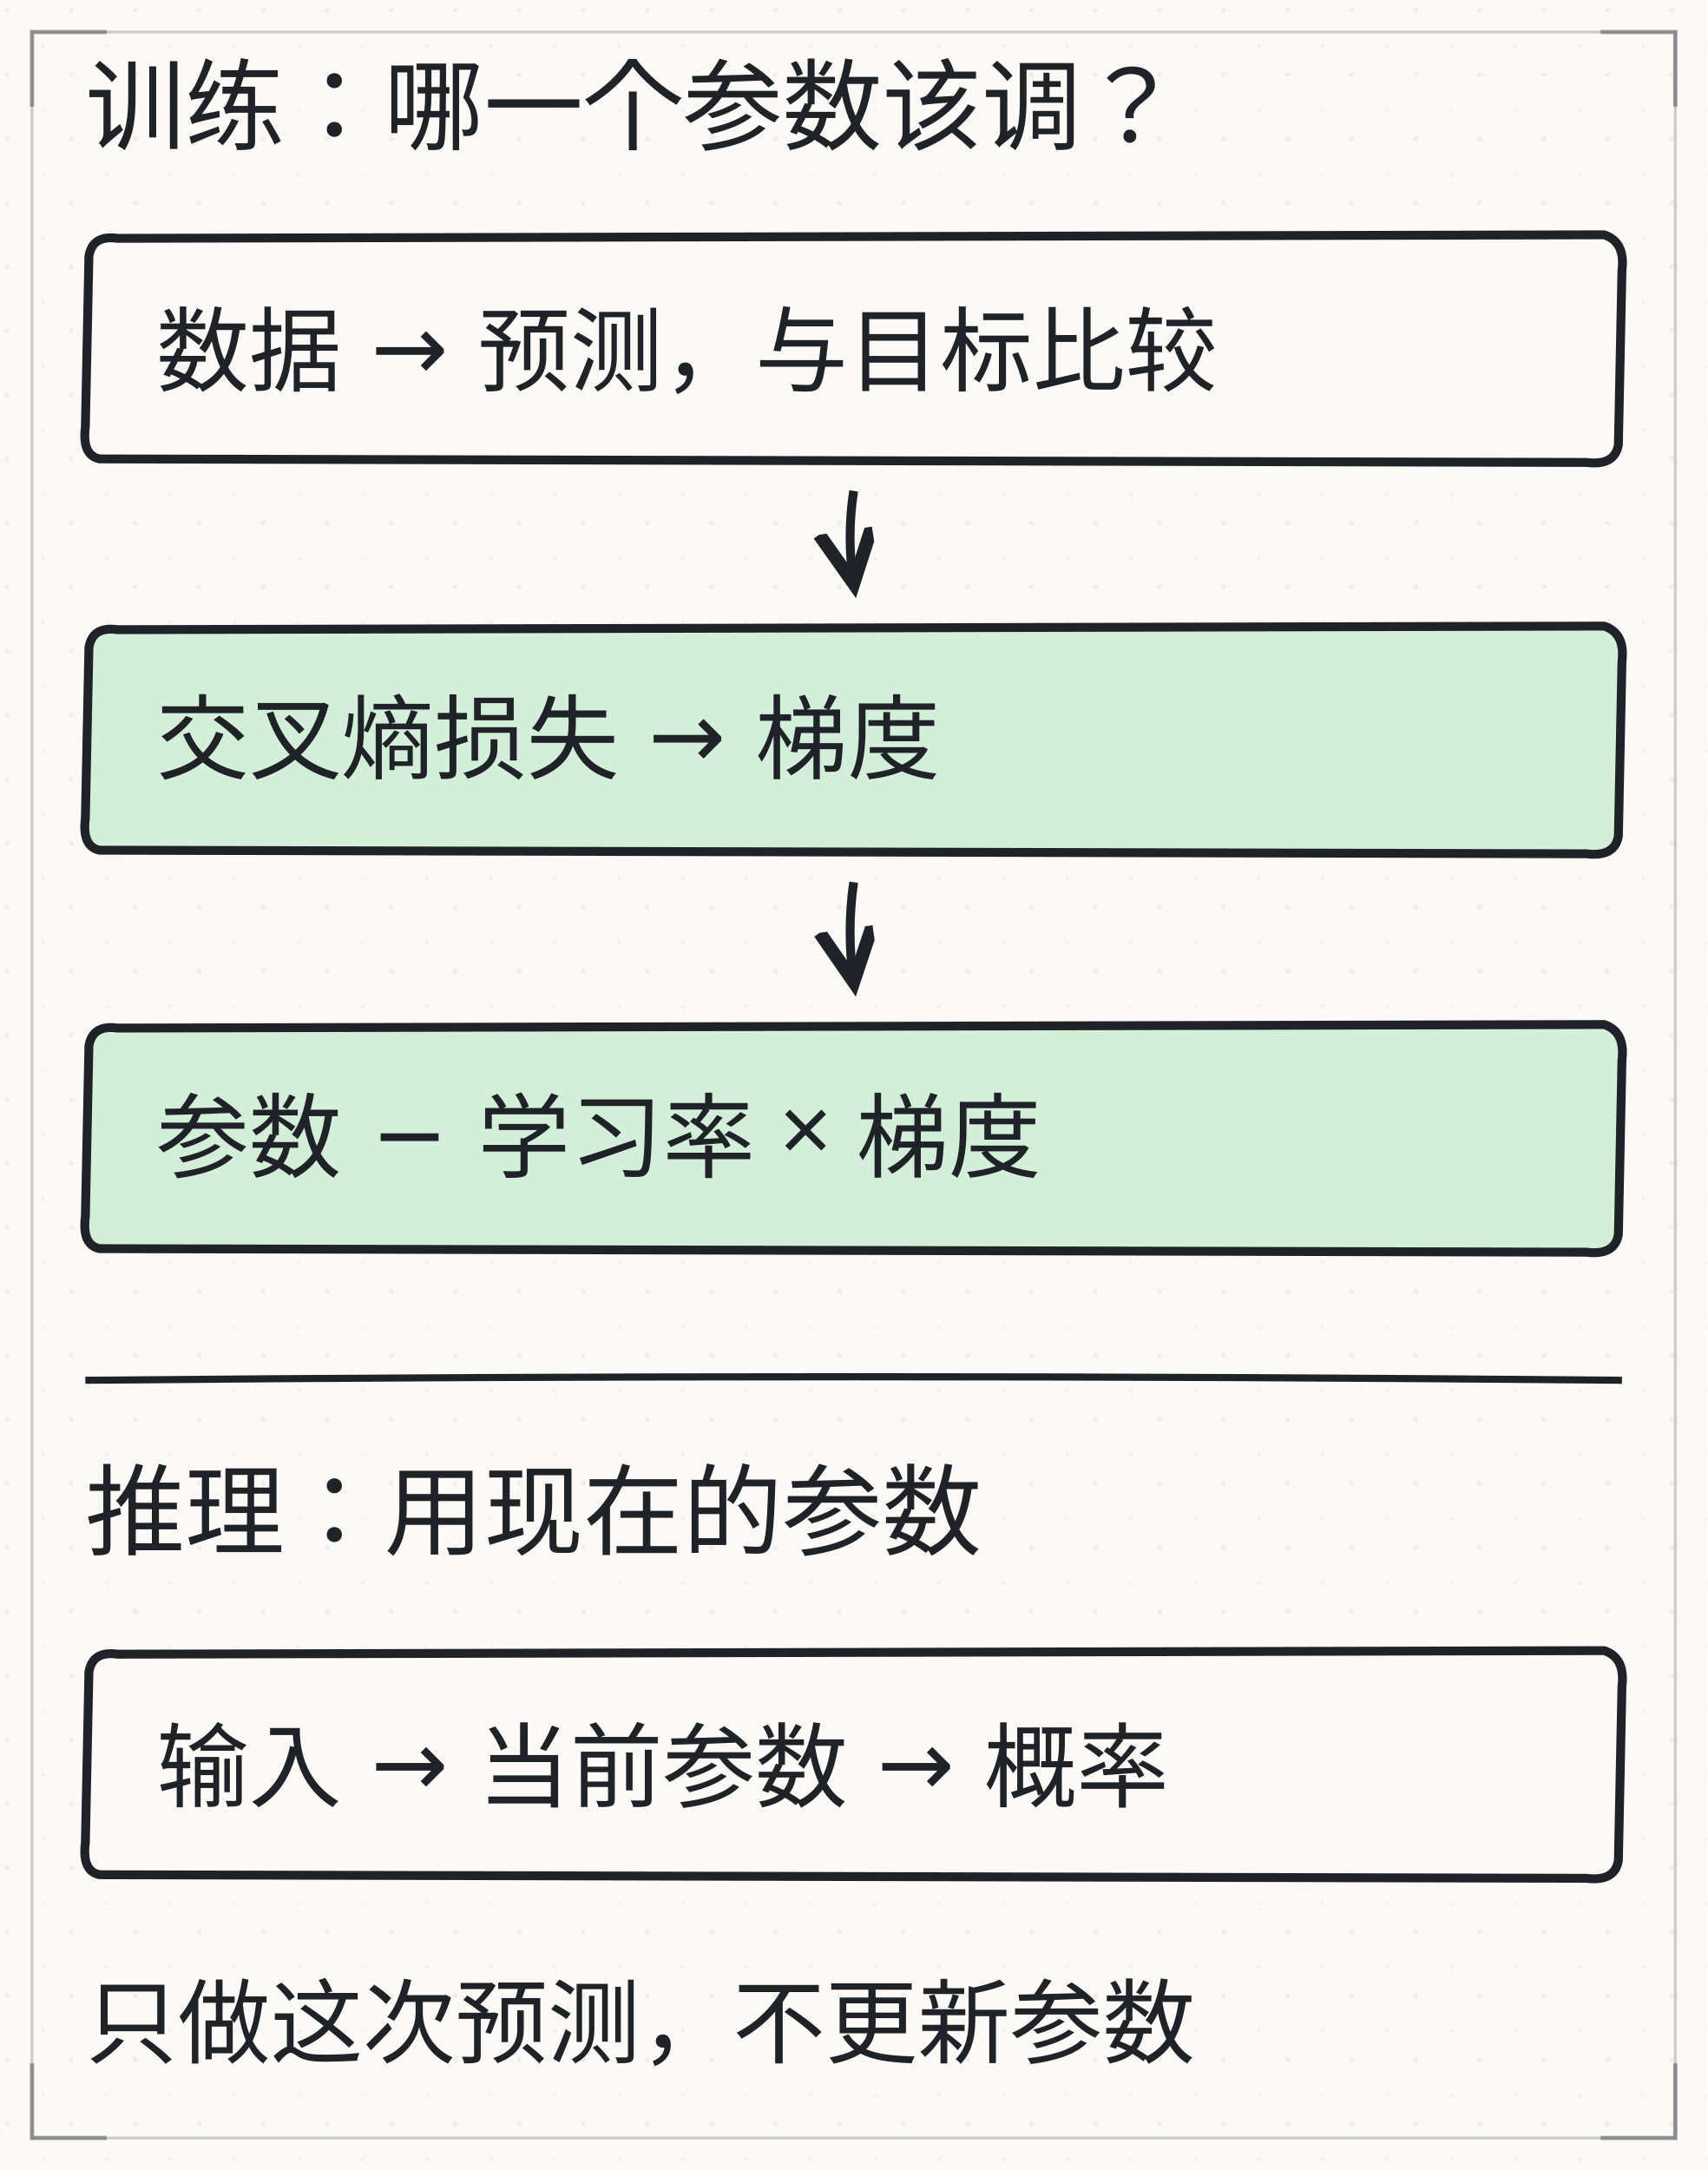
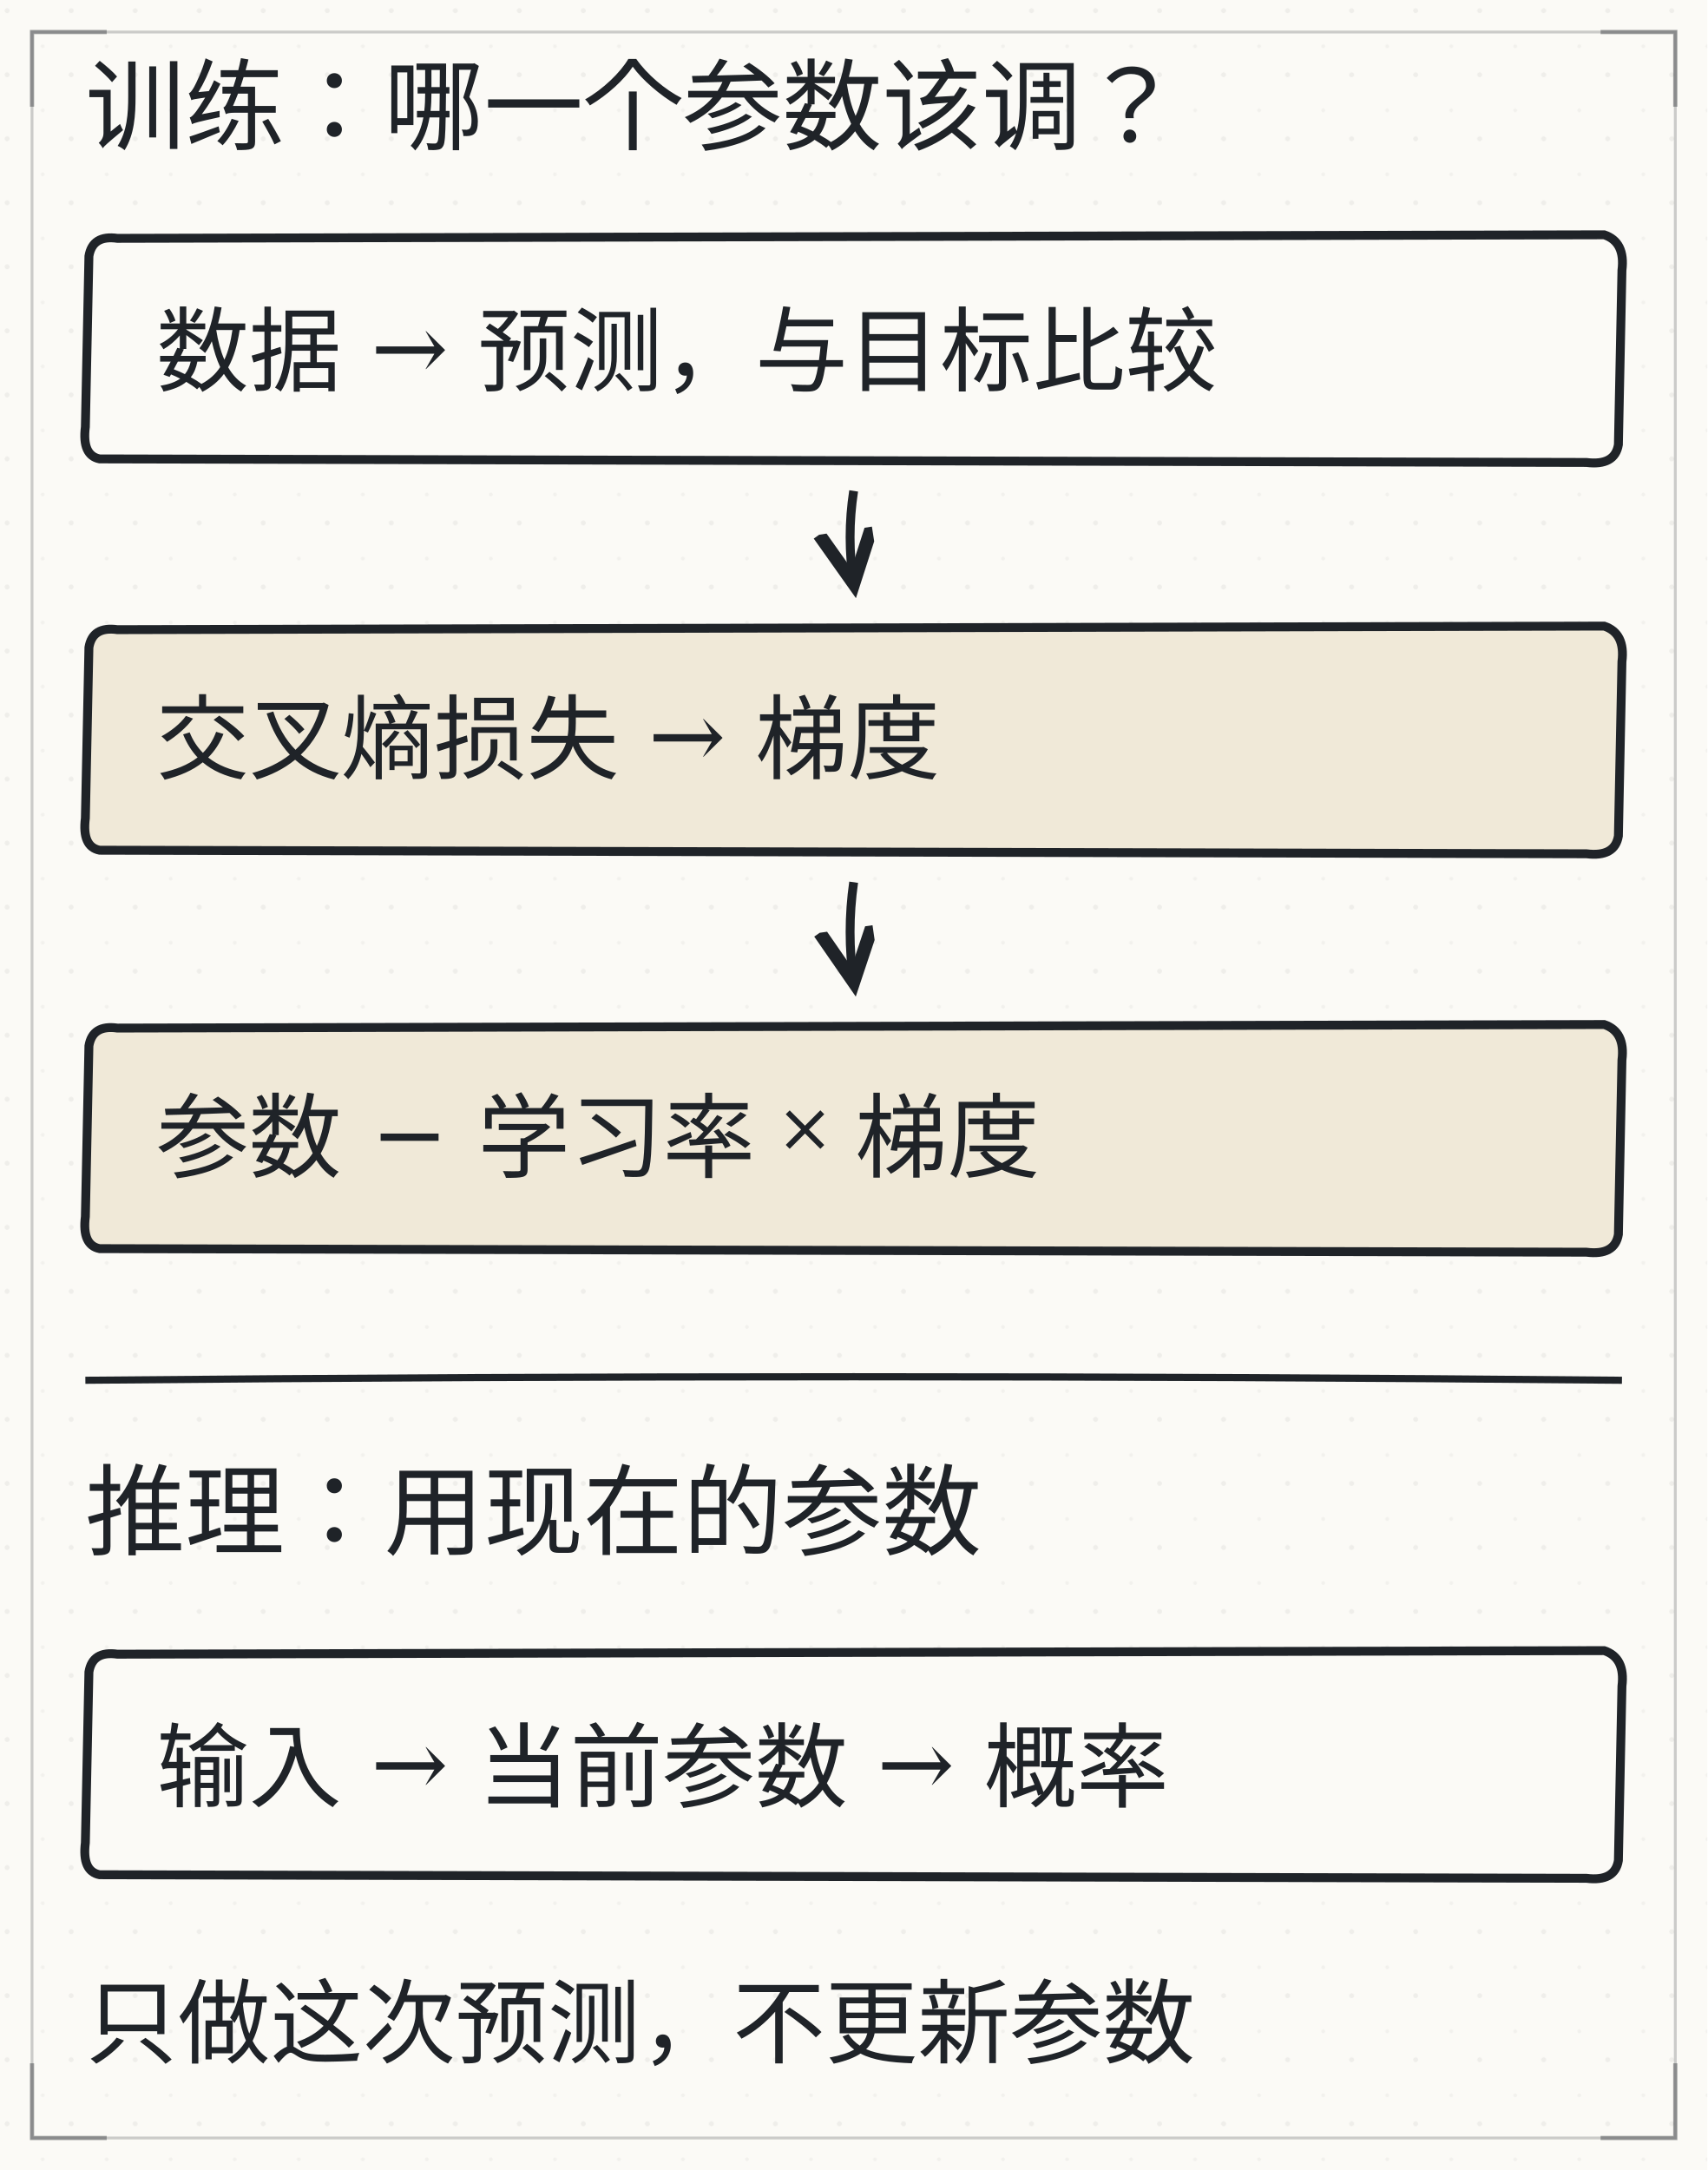
<svg xmlns="http://www.w3.org/2000/svg" width="480" height="610" viewBox="0 0 480 610" role="img" aria-labelledby="title desc">
  <defs>
    <pattern id="figure-grain" width="18" height="18" patternUnits="userSpaceOnUse">
      <circle cx="2" cy="3" r=".7" fill="#1f2328" opacity=".16" />
      <circle cx="12" cy="13" r=".55" fill="#1f2328" opacity=".11" />
    </pattern>
  </defs>
  <defs>
    <marker id="arrow" markerWidth="8" markerHeight="8" refX="6" refY="3" orient="auto">
      <path d="M0 0 L6 3 L0 6" fill="none" stroke="#1f2328" stroke-width="1.5" />
    </marker>
  </defs>
  <rect width="480" height="610" fill="#fbfaf6" />
  <rect width="480" height="610" fill="url(#figure-grain)" opacity=".34" />
  <rect x="9" y="9" width="462" height="592" fill="none" stroke="#1f2328" stroke-width=".8" opacity=".22" />
  <path d="M9 30 V9 H30 M450 9 H471 V30 M9 580 V601 H30 M450 601 H471 V580" fill="none" stroke="#1f2328" stroke-width="1.2" opacity=".38" />
-   <g font-family="'Microsoft YaHei',sans-serif" fill="#1f2328">
+   <g font-family="'Noto Serif SC','Source Han Serif SC','Songti SC','SimSun',serif" fill="#1f2328">
    <text x="24" y="40" font-size="28">训练：哪一个参数该调？</text>
    <path d="M33 67 L451 66 Q457 68 456 76 L455 125 Q454 131 446 130 L28 129 Q23 128 24 120 L25 72 Q26 66 33 67 Z" fill="#fbfaf6" stroke="#1f2328" stroke-width="2.5" />
    <text x="44" y="108" font-size="26">数据 → 预测，与目标比较</text>
    <path d="M240 138 Q238 151 240 164" fill="none" stroke="#1f2328" stroke-width="2.5" marker-end="url(#arrow)" />
-     <path d="M33 177 L451 176 Q457 178 456 186 L455 235 Q454 241 446 240 L28 239 Q23 238 24 230 L25 182 Q26 176 33 177 Z" fill="#d3efd9" stroke="#1f2328" stroke-width="2.5" />
+     <path d="M33 177 L451 176 Q457 178 456 186 L455 235 Q454 241 446 240 L28 239 Q23 238 24 230 L25 182 Q26 176 33 177 Z" fill="#f0e9d8" stroke="#1f2328" stroke-width="2.5" />
    <text x="44" y="217" font-size="26">交叉熵损失 → 梯度</text>
    <path d="M240 248 Q238 262 240 276" fill="none" stroke="#1f2328" stroke-width="2.5" marker-end="url(#arrow)" />
-     <path d="M33 289 L451 288 Q457 290 456 298 L455 347 Q454 353 446 352 L28 351 Q23 350 24 342 L25 294 Q26 288 33 289 Z" fill="#d3efd9" stroke="#1f2328" stroke-width="2.5" />
+     <path d="M33 289 L451 288 Q457 290 456 298 L455 347 Q454 353 446 352 L28 351 Q23 350 24 342 L25 294 Q26 288 33 289 Z" fill="#f0e9d8" stroke="#1f2328" stroke-width="2.5" />
    <text x="44" y="329" font-size="26">参数 − 学习率 × 梯度</text>
    <path d="M24 388 Q240 386 456 388" stroke="#1f2328" stroke-width="2" />
    <text x="24" y="435" font-size="28">推理：用现在的参数</text>
    <path d="M33 465 L451 464 Q457 466 456 474 L455 523 Q454 529 446 528 L28 527 Q23 526 24 518 L25 470 Q26 464 33 465 Z" fill="#fbfaf6" stroke="#1f2328" stroke-width="2.5" />
    <text x="44" y="506" font-size="26">输入 → 当前参数 → 概率</text>
    <text x="24" y="578" font-size="26">只做这次预测，不更新参数</text>
  </g>
</svg>
